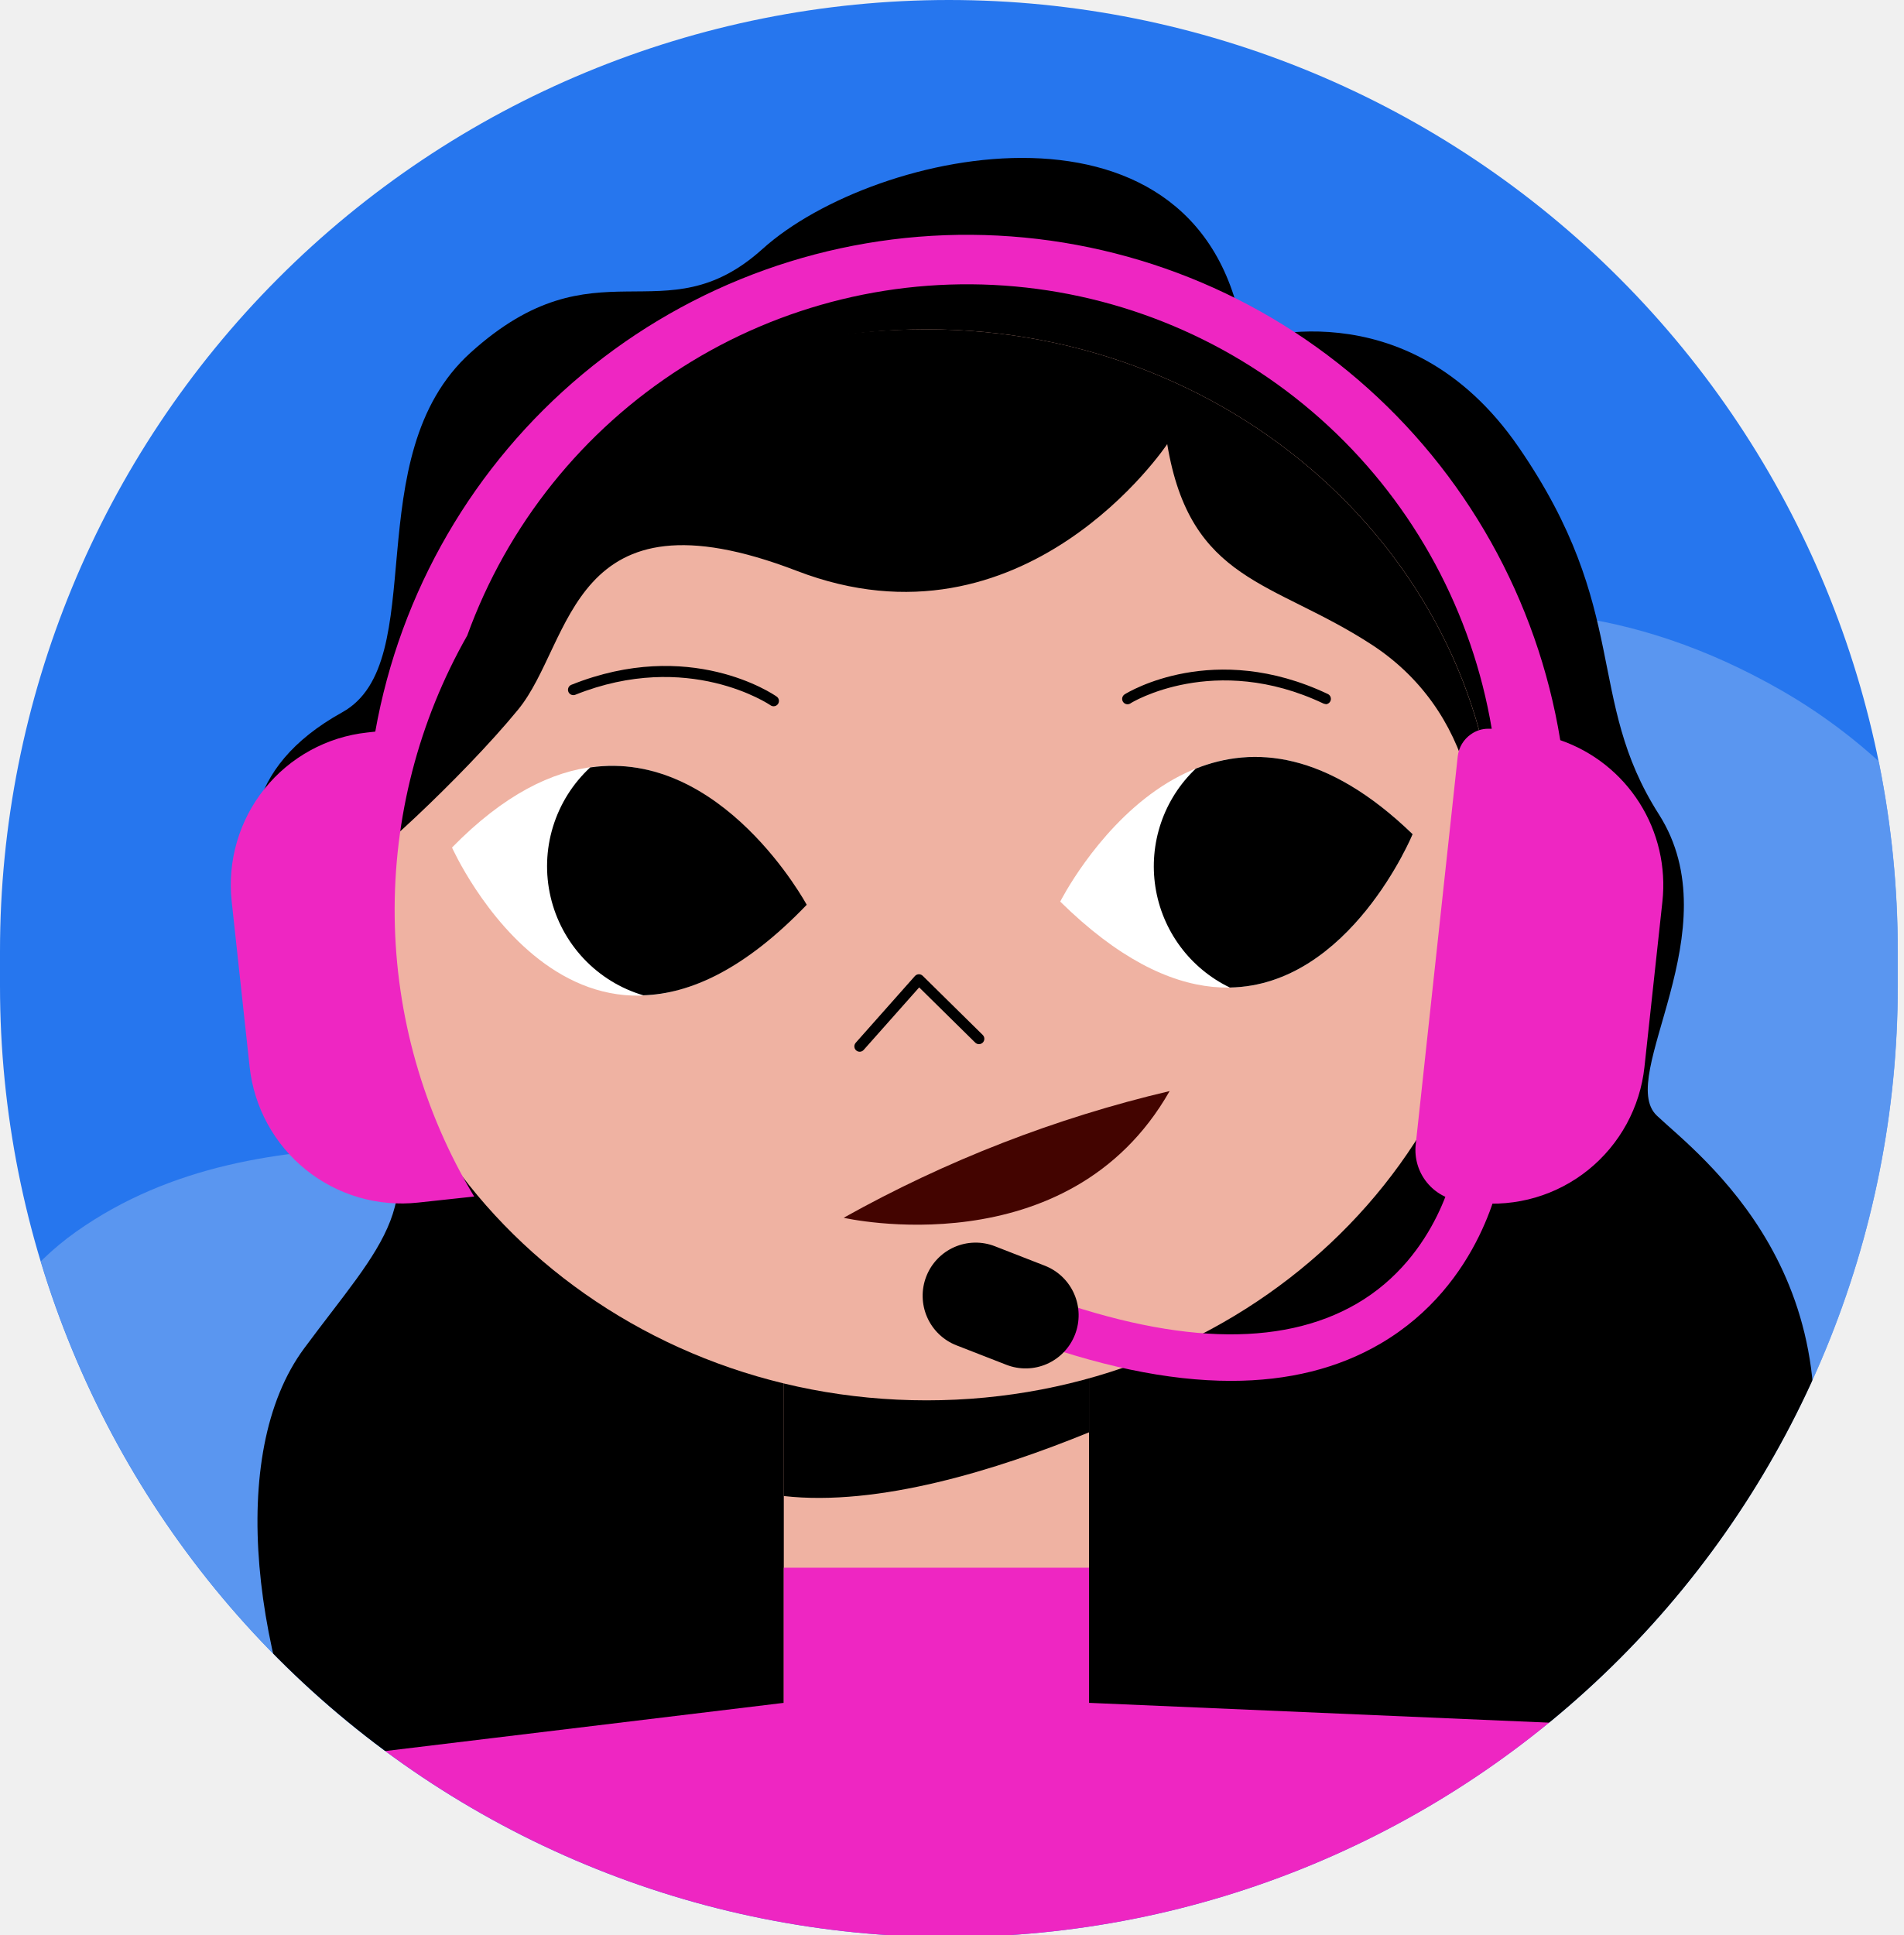
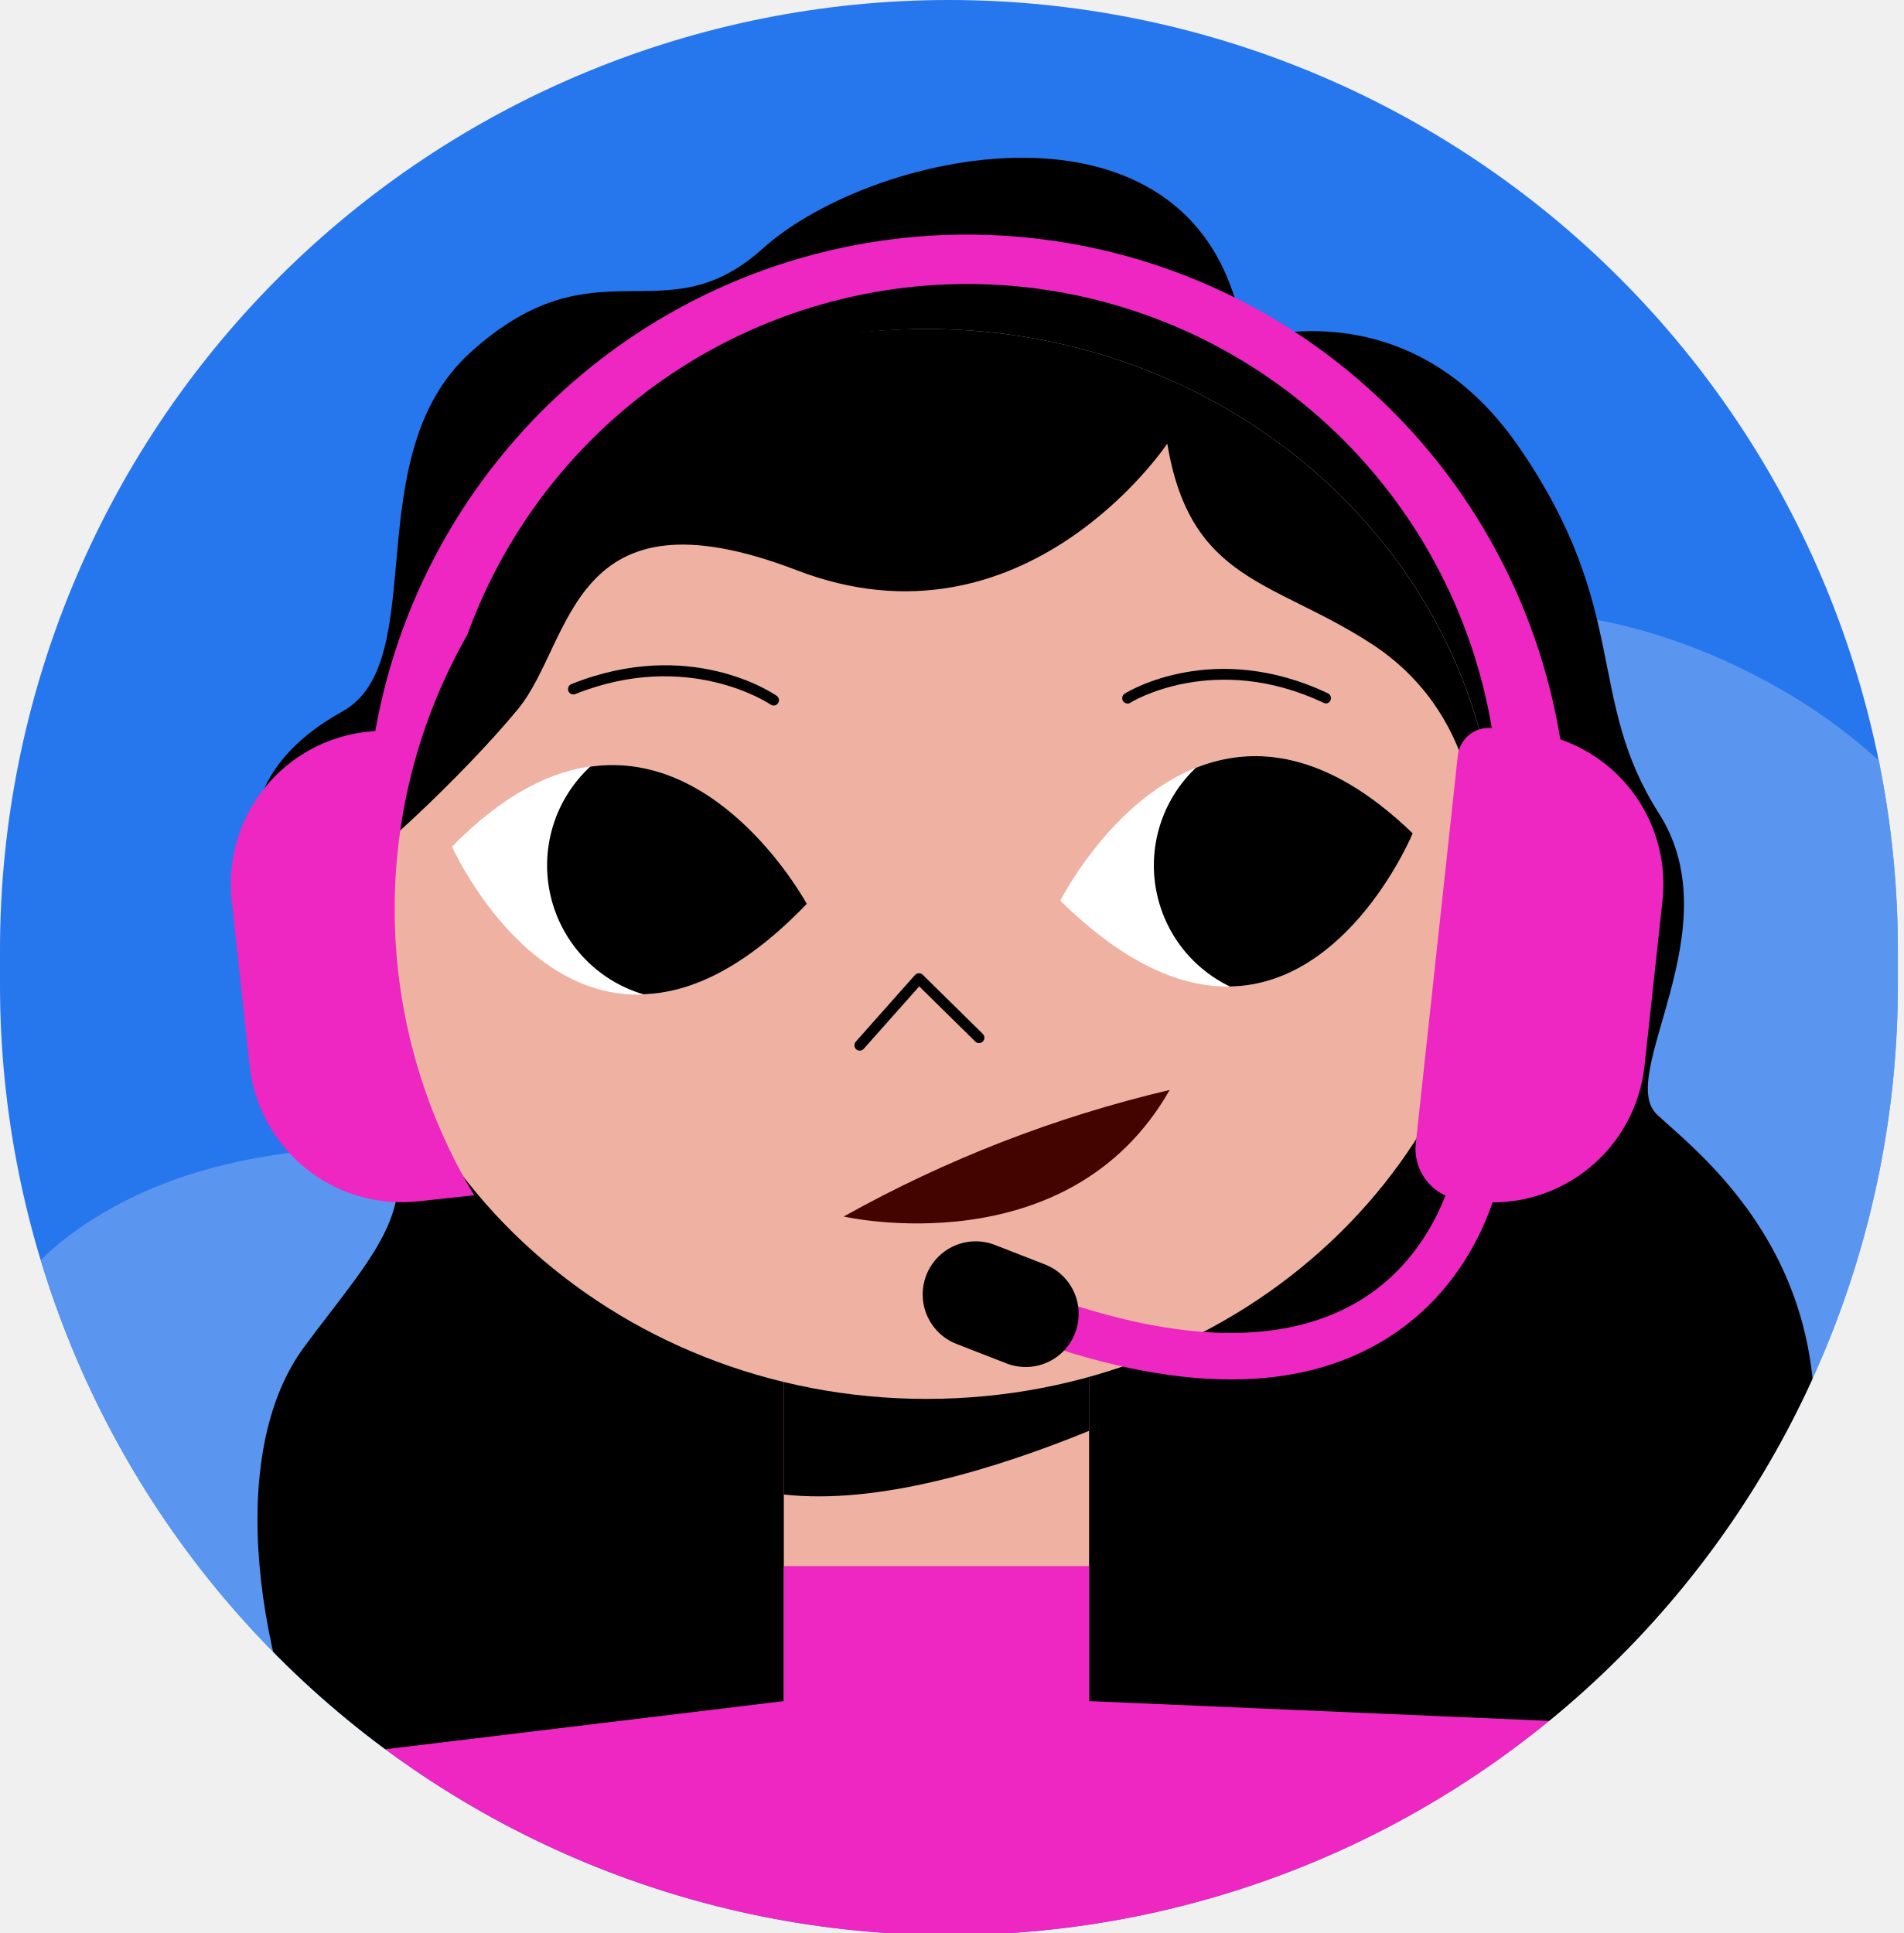
- <svg xmlns="http://www.w3.org/2000/svg" width="180" height="183" viewBox="0 0 180 183" fill="none">
-   <g clip-path="url(#clip0_1_1514)">
-     <path d="M89.739 0C113.539 0 136.364 9.477 153.193 26.346C170.023 43.216 179.477 66.096 179.477 89.953V93.243C179.477 105.056 177.156 116.753 172.646 127.666C168.137 138.58 161.526 148.496 153.193 156.849C144.86 165.202 134.968 171.828 124.08 176.348C113.193 180.869 101.523 183.196 89.739 183.196C65.939 183.196 43.113 173.718 26.284 156.849C9.455 139.98 0 117.1 0 93.243L0 89.953C0 66.096 9.455 43.216 26.284 26.346C43.113 9.477 65.939 0 89.739 0Z" fill="#2676EE" />
-     <mask id="mask0_1_1514" style="mask-type:luminance" maskUnits="userSpaceOnUse" x="0" y="0" width="180" height="184">
-       <path d="M89.75 0C113.55 0 136.376 9.477 153.205 26.346C170.034 43.216 179.489 66.096 179.489 89.953V93.243C179.489 105.056 177.168 116.753 172.658 127.666C168.148 138.58 161.538 148.496 153.205 156.849C144.872 165.202 134.979 171.828 124.092 176.348C113.204 180.869 101.535 183.196 89.75 183.196C65.95 183.196 43.125 173.718 26.295 156.849C9.466 139.98 0.012 117.1 0.012 93.243V89.953C0.012 66.096 9.466 43.216 26.295 26.346C43.125 9.477 65.95 0 89.75 0Z" fill="white" />
+ <svg xmlns="http://www.w3.org/2000/svg" width="190" height="193" viewBox="0 0 190 193" fill="none">
+   <g clip-path="url(#clip0_1_965)">
+     <path d="M94.724 0C119.847 0 143.94 9.995 161.704 27.786C179.468 45.578 189.448 69.707 189.448 94.868V98.338C189.448 110.796 186.998 123.133 182.238 134.643C177.478 146.153 170.5 156.611 161.704 165.42C152.908 174.229 142.466 181.217 130.974 185.985C119.481 190.752 107.163 193.206 94.724 193.206C69.602 193.206 45.508 183.211 27.744 165.42C9.98 147.629 0 123.499 0 98.338L0 94.868C0 69.707 9.98 45.578 27.744 27.786C45.508 9.995 69.602 0 94.724 0Z" fill="#2676EE" />
+     <mask id="mask0_1_965" style="mask-type:luminance" maskUnits="userSpaceOnUse" x="0" y="0" width="190" height="194">
+       <path d="M94.737 0C119.859 0 143.952 9.995 161.717 27.786C179.481 45.577 189.461 69.707 189.461 94.868V98.338C189.461 110.796 187.011 123.133 182.25 134.643C177.49 146.153 170.513 156.611 161.717 165.42C152.921 174.229 142.478 181.217 130.986 185.985C119.493 190.752 107.176 193.206 94.737 193.206C69.614 193.206 45.521 183.211 27.756 165.42C9.992 147.629 0.012 123.499 0.012 98.338V94.868C0.012 69.707 9.992 45.577 27.756 27.786C45.521 9.995 69.614 0 94.737 0Z" fill="white" />
    </mask>
-     <g mask="url(#mask0_1_1514)">
-       <path opacity="0.8" d="M168.463 65.284C140.102 49.029 114.978 62.411 102.419 76.661C89.86 90.911 80.493 105.31 64.737 107.947C48.981 110.584 25.032 103.885 7.207 116.48C-10.617 129.074 -10.554 162.527 3.557 181.488C17.669 200.449 54.189 209.527 96.34 215.63C111.463 217.926 126.896 217.068 141.672 213.107L160.814 206.132C170.159 201.857 178.003 197.03 184.637 193.123C194.733 187.142 198.285 172.582 200.221 161.912C203.024 145.923 202.781 129.546 199.505 113.647C195.254 93.611 185.6 75.104 168.463 65.284Z" fill="#669DF0" />
-       <path d="M117.66 32.286C117.66 32.286 132.976 26.817 143.63 42.296C154.284 57.775 149.882 66.028 156.88 76.997C163.878 87.966 152.785 101.803 156.699 105.51C160.614 109.217 176.707 120.983 169.949 145.397C166.83 156.693 194.179 175.927 180.266 184.976C164.107 195.493 105.946 194.95 93.78 194.382C74.808 193.489 39.575 188.677 31.746 172.987C23.916 157.296 21.345 137.549 28.765 127.521C36.184 117.494 41.015 113.703 34.926 102.673C31.776 96.968 13.4 77.885 32.372 67.362C40.882 62.641 33.649 43.165 44.496 33.361C56.439 22.561 62.745 31.985 72.11 23.551C82.74 13.958 114.137 7.287 117.66 32.286Z" fill="black" />
-       <path d="M102.995 123.277H74.128V161.045H102.995V123.277Z" fill="#EFB2A2" />
-       <path d="M102.995 135.46V123.283H74.122V141.485C83.059 142.5 94.262 139.028 102.995 135.46Z" fill="black" />
-       <path d="M87.631 132.436C117.444 132.436 141.612 109.761 141.612 81.79C141.612 53.82 117.444 31.145 87.631 31.145C57.817 31.145 33.649 53.82 33.649 81.79C33.649 109.761 57.817 132.436 87.631 132.436Z" fill="#EFB2A2" />
-       <path d="M100.272 85.268C100.272 85.268 113.336 59.308 133.602 78.893C133.602 78.893 122.105 106.742 100.272 85.268Z" fill="white" />
-       <path d="M81.301 99.467C81.204 99.466 81.108 99.438 81.027 99.384C80.946 99.331 80.881 99.255 80.842 99.165C80.802 99.076 80.79 98.977 80.805 98.881C80.82 98.785 80.862 98.695 80.927 98.622L86.529 92.307C86.622 92.205 86.752 92.144 86.89 92.138C86.959 92.136 87.027 92.148 87.091 92.173C87.155 92.198 87.214 92.235 87.263 92.283L92.943 97.879C92.99 97.926 93.028 97.982 93.054 98.043C93.08 98.105 93.094 98.171 93.094 98.237C93.095 98.304 93.082 98.37 93.057 98.432C93.032 98.494 92.996 98.55 92.949 98.598C92.902 98.645 92.847 98.683 92.785 98.709C92.724 98.735 92.658 98.749 92.592 98.75C92.525 98.75 92.459 98.738 92.397 98.713C92.336 98.688 92.279 98.651 92.232 98.604L86.932 93.382L81.68 99.298C81.632 99.351 81.573 99.393 81.508 99.422C81.443 99.451 81.372 99.467 81.301 99.467Z" fill="black" />
-       <path d="M125.363 66.577C125.29 66.579 125.217 66.562 125.152 66.529C114.865 61.663 106.982 66.45 106.903 66.529C106.847 66.564 106.784 66.588 106.718 66.599C106.652 66.61 106.585 66.607 106.52 66.592C106.456 66.577 106.394 66.549 106.34 66.51C106.286 66.472 106.24 66.422 106.205 66.366C106.17 66.309 106.146 66.246 106.135 66.18C106.124 66.114 106.126 66.047 106.141 65.982C106.156 65.917 106.184 65.855 106.223 65.801C106.262 65.747 106.311 65.701 106.367 65.665C106.705 65.454 114.799 60.528 125.58 65.635C125.684 65.684 125.768 65.768 125.819 65.871C125.869 65.975 125.883 66.093 125.858 66.205C125.833 66.318 125.77 66.418 125.68 66.49C125.59 66.562 125.478 66.602 125.363 66.601V66.577Z" fill="black" />
-       <path d="M73.164 66.794C73.061 66.793 72.96 66.762 72.875 66.704C72.803 66.65 65.082 61.427 54.391 65.714C54.268 65.757 54.133 65.751 54.014 65.697C53.895 65.643 53.801 65.544 53.753 65.423C53.705 65.301 53.705 65.165 53.755 65.044C53.804 64.923 53.898 64.825 54.018 64.772C65.226 60.274 73.122 65.641 73.453 65.877C73.508 65.914 73.554 65.962 73.59 66.018C73.626 66.073 73.65 66.135 73.662 66.201C73.674 66.266 73.672 66.332 73.658 66.397C73.644 66.462 73.618 66.523 73.58 66.577C73.534 66.645 73.472 66.7 73.399 66.738C73.327 66.776 73.246 66.796 73.164 66.794Z" fill="black" />
-       <path d="M33.673 89.904C33.556 89.905 33.442 89.864 33.352 89.789C33.261 89.714 33.2 89.609 33.179 89.494C32.131 83.885 23.681 80.728 23.591 80.698C23.465 80.651 23.362 80.557 23.306 80.434C23.249 80.312 23.244 80.172 23.29 80.046C23.336 79.919 23.431 79.817 23.553 79.76C23.675 79.703 23.814 79.698 23.94 79.744C24.308 79.877 33.023 83.131 34.179 89.307C34.192 89.373 34.192 89.441 34.179 89.507C34.166 89.573 34.14 89.636 34.102 89.692C34.065 89.749 34.017 89.797 33.96 89.834C33.904 89.871 33.842 89.897 33.775 89.91L33.673 89.904Z" fill="black" />
-       <path d="M25.705 93.231C25.625 93.231 25.546 93.212 25.474 93.175C25.403 93.138 25.342 93.085 25.295 93.019C25.217 92.91 25.186 92.775 25.207 92.643C25.229 92.51 25.301 92.392 25.41 92.313L32.637 87.109C32.746 87.032 32.882 87.001 33.014 87.023C33.146 87.046 33.264 87.12 33.342 87.23C33.42 87.339 33.452 87.474 33.43 87.607C33.409 87.739 33.336 87.858 33.227 87.936L26 93.14C25.913 93.199 25.81 93.231 25.705 93.231Z" fill="black" />
-       <path d="M76.242 85.588C76.242 85.588 62.468 60.003 42.749 80.154C42.749 80.142 55.005 107.666 76.242 85.588Z" fill="white" />
-       <path d="M133.602 78.893C125.484 71.044 118.545 70.513 113.089 72.693C111.595 74.11 110.467 75.87 109.803 77.82C109.138 79.771 108.957 81.855 109.274 83.892C109.591 85.929 110.397 87.858 111.623 89.513C112.849 91.168 114.458 92.5 116.311 93.394C127.694 93.201 133.602 78.893 133.602 78.893Z" fill="black" />
-       <path d="M76.296 85.57C76.296 85.57 68.31 70.785 55.819 72.578C54.17 74.105 52.956 76.042 52.297 78.192C51.639 80.342 51.561 82.629 52.072 84.82C52.582 87.01 53.663 89.025 55.203 90.661C56.744 92.297 58.689 93.494 60.842 94.13C65.268 93.992 70.442 91.673 76.296 85.57Z" fill="black" />
-       <path d="M110.619 103.186C99.837 105.726 89.461 109.759 79.789 115.17C79.789 115.17 101.025 120.048 110.619 103.186Z" fill="#430400" />
-       <path d="M87.625 31.145C57.812 31.145 32.932 50.965 33.643 81.797C33.643 82.799 43.785 73.484 49.007 67.102C54.229 60.721 53.825 45.707 75.362 53.99C96.9 62.273 110.391 42 110.391 42C112.571 55.113 120.4 54.889 129.724 60.963C139.047 67.036 141.636 78.422 138.378 89.59C137.077 94.04 135.337 107.774 136.445 110.859C140.48 103.766 141.606 90.399 141.606 81.797C141.606 53.821 117.437 31.145 87.625 31.145Z" fill="black" />
-       <path d="M102.995 148.265H74.128V161.045L3.144 169.63L4.095 182.984L180.26 184.976L182.778 164.481L102.995 161.045V148.265Z" fill="#EE26C2" />
-       <path d="M157.223 85.262L155.525 100.91C155.32 102.802 154.746 104.634 153.834 106.303C152.923 107.972 151.692 109.445 150.213 110.638C148.734 111.83 147.035 112.719 145.213 113.253C143.391 113.787 141.482 113.956 139.595 113.751L138.191 113.6C136.915 113.46 135.745 112.819 134.939 111.816C134.133 110.814 133.756 109.532 133.891 108.251L137.866 71.534C137.912 71.116 138.048 70.713 138.263 70.353C138.478 69.993 138.768 69.683 139.113 69.445C139.591 69.102 140.164 68.918 140.751 68.919C140.861 68.913 140.972 68.913 141.082 68.919C139.233 57.939 133.81 47.881 125.659 40.315C117.508 32.748 107.087 28.099 96.023 27.093C84.96 26.086 73.874 28.779 64.498 34.751C55.121 40.723 47.98 49.638 44.189 60.105C39.58 68.208 37.212 77.396 37.327 86.722C37.442 96.048 40.038 105.174 44.845 113.159L39.539 113.733C37.652 113.938 35.743 113.769 33.921 113.235C32.099 112.701 30.4 111.812 28.921 110.619C27.442 109.427 26.211 107.954 25.3 106.285C24.388 104.616 23.814 102.784 23.609 100.892L21.911 85.244C21.706 83.352 21.875 81.438 22.408 79.611C22.942 77.784 23.828 76.081 25.019 74.598C26.209 73.115 27.679 71.882 29.345 70.969C31.01 70.056 32.839 69.48 34.727 69.276L35.492 69.191C37.846 55.95 44.797 43.971 55.114 35.372C65.432 26.774 78.451 22.11 91.868 22.207C105.285 22.304 118.236 27.155 128.428 35.901C138.621 44.648 145.399 56.727 147.563 70C150.66 71.07 153.303 73.163 155.058 75.936C156.813 78.709 157.577 81.997 157.223 85.262Z" fill="#EE26C2" />
-       <path d="M116.425 130.594C110.469 130.594 103.681 129.17 96.117 126.32L97.659 122.197C110.758 127.129 121.069 127.497 128.302 123.302C136.132 118.75 137.625 110.123 137.643 110.02L141.98 110.708C141.914 111.143 140.209 121.424 130.573 127.063C126.562 129.417 121.834 130.594 116.425 130.594Z" fill="#EE26C2" />
-       <path d="M95.177 129.073L90.455 127.232C89.216 126.748 88.219 125.79 87.684 124.57C87.149 123.35 87.119 121.966 87.601 120.724C87.839 120.108 88.196 119.546 88.652 119.069C89.107 118.592 89.652 118.209 90.255 117.944C90.858 117.678 91.507 117.534 92.166 117.52C92.825 117.506 93.479 117.622 94.093 117.862L98.815 119.703C99.429 119.942 99.99 120.3 100.466 120.757C100.942 121.214 101.323 121.76 101.588 122.364C101.854 122.969 101.997 123.619 102.011 124.28C102.025 124.94 101.909 125.596 101.67 126.211C101.431 126.827 101.074 127.389 100.619 127.866C100.163 128.344 99.618 128.726 99.015 128.992C98.412 129.257 97.763 129.401 97.104 129.415C96.446 129.429 95.791 129.313 95.177 129.073Z" fill="black" />
+     <g mask="url(#mask0_1_965)">
+       <path opacity="0.8" d="M177.822 68.852C147.886 51.709 121.366 65.822 108.109 80.85C94.853 95.879 84.965 111.064 68.333 113.846C51.702 116.627 26.422 109.562 7.608 122.845C-11.207 136.128 -11.141 171.408 3.755 191.405C18.651 211.403 57.199 220.977 101.693 227.413C117.655 229.835 133.945 228.929 149.543 224.752L169.748 217.396C179.612 212.887 187.892 207.797 194.895 203.676C205.551 197.368 209.301 182.013 211.345 170.759C214.303 153.896 214.047 136.624 210.589 119.857C206.101 98.727 195.911 79.208 177.822 68.852Z" fill="#669DF0" />
+       <path d="M124.197 34.051C124.197 34.051 140.363 28.282 151.609 44.607C162.856 60.932 158.208 69.636 165.596 81.204C172.983 92.773 161.273 107.367 165.405 111.276C169.537 115.185 186.524 127.594 179.391 153.343C176.098 165.255 204.966 185.54 190.281 195.084C173.224 206.176 111.832 205.603 98.99 205.004C78.964 204.062 41.774 198.987 33.509 182.44C25.245 165.892 22.53 145.065 30.363 134.49C38.195 123.914 43.293 119.916 36.866 108.283C33.541 102.267 14.145 82.141 34.171 71.043C43.154 66.064 35.518 45.524 46.968 35.184C59.574 23.793 66.231 33.732 76.116 24.838C87.337 14.72 120.478 7.685 124.197 34.051Z" fill="black" />
+       <path d="M108.717 130.014H78.246V169.846H108.717V130.014Z" fill="#EFB2A2" />
+       <path d="M108.717 142.862V130.02H78.24V149.217C87.674 150.286 99.498 146.625 108.717 142.862Z" fill="black" />
+       <path d="M92.499 139.673C123.969 139.673 149.48 115.759 149.48 86.26C149.48 56.761 123.969 32.847 92.499 32.847C61.029 32.847 35.518 56.761 35.518 86.26C35.518 115.759 61.029 139.673 92.499 139.673Z" fill="#EFB2A2" />
+       <path d="M105.843 89.927C105.843 89.927 119.632 62.549 141.024 83.204C141.024 83.204 128.888 112.575 105.843 89.927Z" fill="white" />
+       <path d="M85.817 104.902C85.715 104.902 85.614 104.871 85.528 104.815C85.442 104.758 85.375 104.678 85.333 104.584C85.291 104.49 85.278 104.386 85.294 104.284C85.31 104.183 85.355 104.088 85.423 104.011L91.336 97.351C91.434 97.244 91.571 97.18 91.717 97.173C91.79 97.171 91.862 97.183 91.93 97.21C91.997 97.236 92.059 97.275 92.111 97.326L98.106 103.228C98.156 103.277 98.196 103.336 98.224 103.401C98.251 103.466 98.266 103.535 98.266 103.605C98.267 103.676 98.253 103.746 98.227 103.811C98.201 103.876 98.162 103.935 98.113 103.986C98.063 104.036 98.005 104.076 97.94 104.103C97.875 104.131 97.806 104.145 97.736 104.146C97.665 104.146 97.596 104.133 97.531 104.107C97.465 104.08 97.406 104.041 97.356 103.992L91.762 98.484L86.218 104.724C86.167 104.78 86.105 104.825 86.036 104.855C85.967 104.886 85.893 104.902 85.817 104.902Z" fill="black" />
+       <path d="M132.328 70.215C132.25 70.217 132.174 70.2 132.105 70.164C121.247 65.032 112.925 70.081 112.842 70.164C112.783 70.201 112.716 70.227 112.647 70.238C112.578 70.249 112.507 70.247 112.438 70.231C112.37 70.215 112.305 70.186 112.248 70.145C112.191 70.104 112.142 70.052 112.105 69.992C112.068 69.933 112.043 69.866 112.031 69.796C112.02 69.727 112.022 69.656 112.038 69.587C112.054 69.519 112.083 69.454 112.124 69.397C112.165 69.34 112.217 69.291 112.277 69.254C112.633 69.031 121.177 63.835 132.557 69.222C132.666 69.274 132.755 69.362 132.809 69.471C132.862 69.58 132.877 69.704 132.85 69.823C132.823 69.942 132.757 70.048 132.662 70.124C132.567 70.2 132.449 70.241 132.328 70.241V70.215Z" fill="black" />
+       <path d="M77.229 70.444C77.12 70.443 77.014 70.41 76.924 70.349C76.847 70.291 68.697 64.784 57.413 69.305C57.283 69.351 57.14 69.344 57.014 69.287C56.889 69.23 56.79 69.126 56.739 68.998C56.688 68.869 56.689 68.726 56.741 68.598C56.793 68.47 56.893 68.368 57.019 68.311C68.85 63.568 77.184 69.228 77.534 69.477C77.591 69.516 77.64 69.567 77.678 69.625C77.716 69.684 77.742 69.749 77.754 69.818C77.767 69.887 77.765 69.957 77.751 70.025C77.736 70.093 77.707 70.158 77.667 70.215C77.619 70.287 77.553 70.345 77.477 70.385C77.4 70.425 77.315 70.445 77.229 70.444Z" fill="black" />
+       <path d="M35.544 94.817C35.42 94.818 35.3 94.775 35.205 94.695C35.109 94.616 35.045 94.506 35.023 94.384C33.916 88.469 24.997 85.139 24.902 85.108C24.768 85.059 24.66 84.959 24.601 84.83C24.541 84.701 24.535 84.553 24.584 84.42C24.633 84.287 24.733 84.178 24.861 84.118C24.99 84.059 25.137 84.053 25.27 84.102C25.658 84.242 34.857 87.673 36.078 94.187C36.092 94.257 36.092 94.329 36.078 94.398C36.064 94.468 36.036 94.535 35.997 94.594C35.957 94.653 35.906 94.704 35.847 94.743C35.788 94.782 35.722 94.81 35.652 94.824L35.544 94.817Z" fill="black" />
+       <path d="M27.133 98.325C27.048 98.326 26.965 98.306 26.89 98.267C26.814 98.228 26.75 98.172 26.701 98.103C26.618 97.988 26.585 97.845 26.608 97.705C26.63 97.566 26.707 97.441 26.822 97.358L34.45 91.869C34.566 91.787 34.709 91.755 34.849 91.779C34.988 91.803 35.112 91.881 35.194 91.997C35.276 92.112 35.31 92.254 35.287 92.394C35.265 92.534 35.188 92.659 35.073 92.742L27.445 98.23C27.352 98.292 27.244 98.325 27.133 98.325Z" fill="black" />
+       <path d="M80.477 90.265C80.477 90.265 65.938 63.282 45.124 84.534C45.124 84.522 58.061 113.549 80.477 90.265Z" fill="white" />
+       <path d="M141.025 83.204C132.455 74.927 125.131 74.366 119.371 76.665C117.795 78.159 116.605 80.015 115.903 82.073C115.201 84.13 115.01 86.328 115.344 88.476C115.679 90.624 116.53 92.659 117.824 94.404C119.118 96.15 120.816 97.555 122.773 98.497C134.788 98.293 141.025 83.204 141.025 83.204Z" fill="black" />
+       <path d="M80.535 90.246C80.535 90.246 72.105 74.653 58.92 76.544C57.18 78.154 55.898 80.197 55.203 82.465C54.508 84.733 54.426 87.144 54.965 89.454C55.504 91.765 56.644 93.89 58.27 95.615C59.896 97.34 61.95 98.603 64.222 99.274C68.894 99.128 74.355 96.683 80.535 90.246Z" fill="black" />
+       <path d="M116.765 108.825C105.384 111.503 94.431 115.757 84.222 121.463C84.222 121.463 106.638 126.608 116.765 108.825Z" fill="#430400" />
+       <path d="M92.493 32.847C61.024 32.847 34.762 53.75 35.512 86.266C35.512 87.323 46.218 77.499 51.73 70.769C57.241 64.039 56.815 48.204 79.549 56.94C102.283 65.675 116.523 44.295 116.523 44.295C118.825 58.124 127.089 57.889 136.93 64.294C146.772 70.699 149.505 82.707 146.066 94.486C144.693 99.178 142.855 113.663 144.025 116.917C148.285 109.436 149.473 95.339 149.473 86.266C149.473 56.762 123.961 32.847 92.493 32.847Z" fill="black" />
+       <path d="M108.716 156.367H78.246V169.846L3.318 178.9L4.323 192.983L190.275 195.084L192.932 173.469L108.716 169.846V156.367Z" fill="#EE26C2" />
+       <path d="M165.958 89.921L164.165 106.424C163.949 108.419 163.342 110.352 162.38 112.112C161.418 113.873 160.12 115.426 158.558 116.683C156.997 117.941 155.203 118.878 153.28 119.441C151.357 120.005 149.342 120.183 147.35 119.967L145.869 119.808C144.521 119.66 143.286 118.984 142.435 117.926C141.585 116.869 141.187 115.517 141.33 114.166L145.525 75.442C145.574 75.002 145.717 74.578 145.944 74.198C146.171 73.817 146.477 73.491 146.841 73.239C147.346 72.878 147.951 72.684 148.571 72.686C148.687 72.679 148.804 72.679 148.92 72.686C146.968 61.105 141.244 50.497 132.64 42.518C124.036 34.538 113.036 29.635 101.358 28.573C89.679 27.512 77.978 30.352 68.081 36.65C58.183 42.948 50.645 52.35 46.644 63.39C41.779 71.935 39.279 81.625 39.401 91.46C39.523 101.296 42.262 110.921 47.337 119.343L41.736 119.948C39.744 120.164 37.729 119.986 35.806 119.422C33.883 118.859 32.089 117.922 30.528 116.664C28.966 115.407 27.667 113.853 26.705 112.093C25.743 110.333 25.137 108.4 24.921 106.405L23.128 89.902C22.912 87.906 23.09 85.888 23.653 83.961C24.216 82.035 25.152 80.239 26.409 78.675C27.665 77.111 29.216 75.81 30.975 74.847C32.733 73.884 34.664 73.277 36.656 73.061L37.464 72.972C39.949 59.008 47.286 46.374 58.176 37.305C69.067 28.237 82.809 23.319 96.972 23.421C111.134 23.523 124.804 28.639 135.563 37.863C146.322 47.088 153.477 59.826 155.761 73.825C159.03 74.954 161.82 77.161 163.673 80.085C165.525 83.01 166.331 86.478 165.958 89.921Z" fill="#EE26C2" />
+       <path d="M122.893 137.731C116.606 137.731 109.441 136.228 101.457 133.223L103.084 128.874C116.911 134.076 127.795 134.464 135.43 130.039C143.695 125.239 145.271 116.14 145.29 116.032L149.868 116.758C149.798 117.216 147.999 128.059 137.827 134.006C133.593 136.489 128.602 137.731 122.893 137.731Z" fill="#EE26C2" />
+       <path d="M100.465 136.126L95.481 134.184C94.173 133.674 93.12 132.664 92.555 131.377C91.99 130.09 91.959 128.631 92.467 127.321C92.719 126.671 93.096 126.078 93.577 125.575C94.057 125.072 94.632 124.669 95.269 124.388C95.906 124.108 96.591 123.956 97.286 123.942C97.981 123.927 98.673 124.05 99.32 124.303L104.305 126.245C104.953 126.497 105.545 126.874 106.047 127.356C106.55 127.837 106.952 128.413 107.232 129.051C107.512 129.688 107.664 130.375 107.679 131.071C107.693 131.767 107.571 132.459 107.318 133.108C107.066 133.757 106.689 134.351 106.209 134.854C105.728 135.357 105.153 135.76 104.516 136.04C103.88 136.321 103.194 136.473 102.499 136.487C101.804 136.502 101.113 136.379 100.465 136.126Z" fill="black" />
    </g>
  </g>
  <defs>
-     <clipPath id="clip0_1_1514">
-       <rect width="180" height="183" fill="white" />
+     <clipPath id="clip0_1_965">
+       <rect width="190" height="193" fill="white" />
    </clipPath>
  </defs>
</svg>
